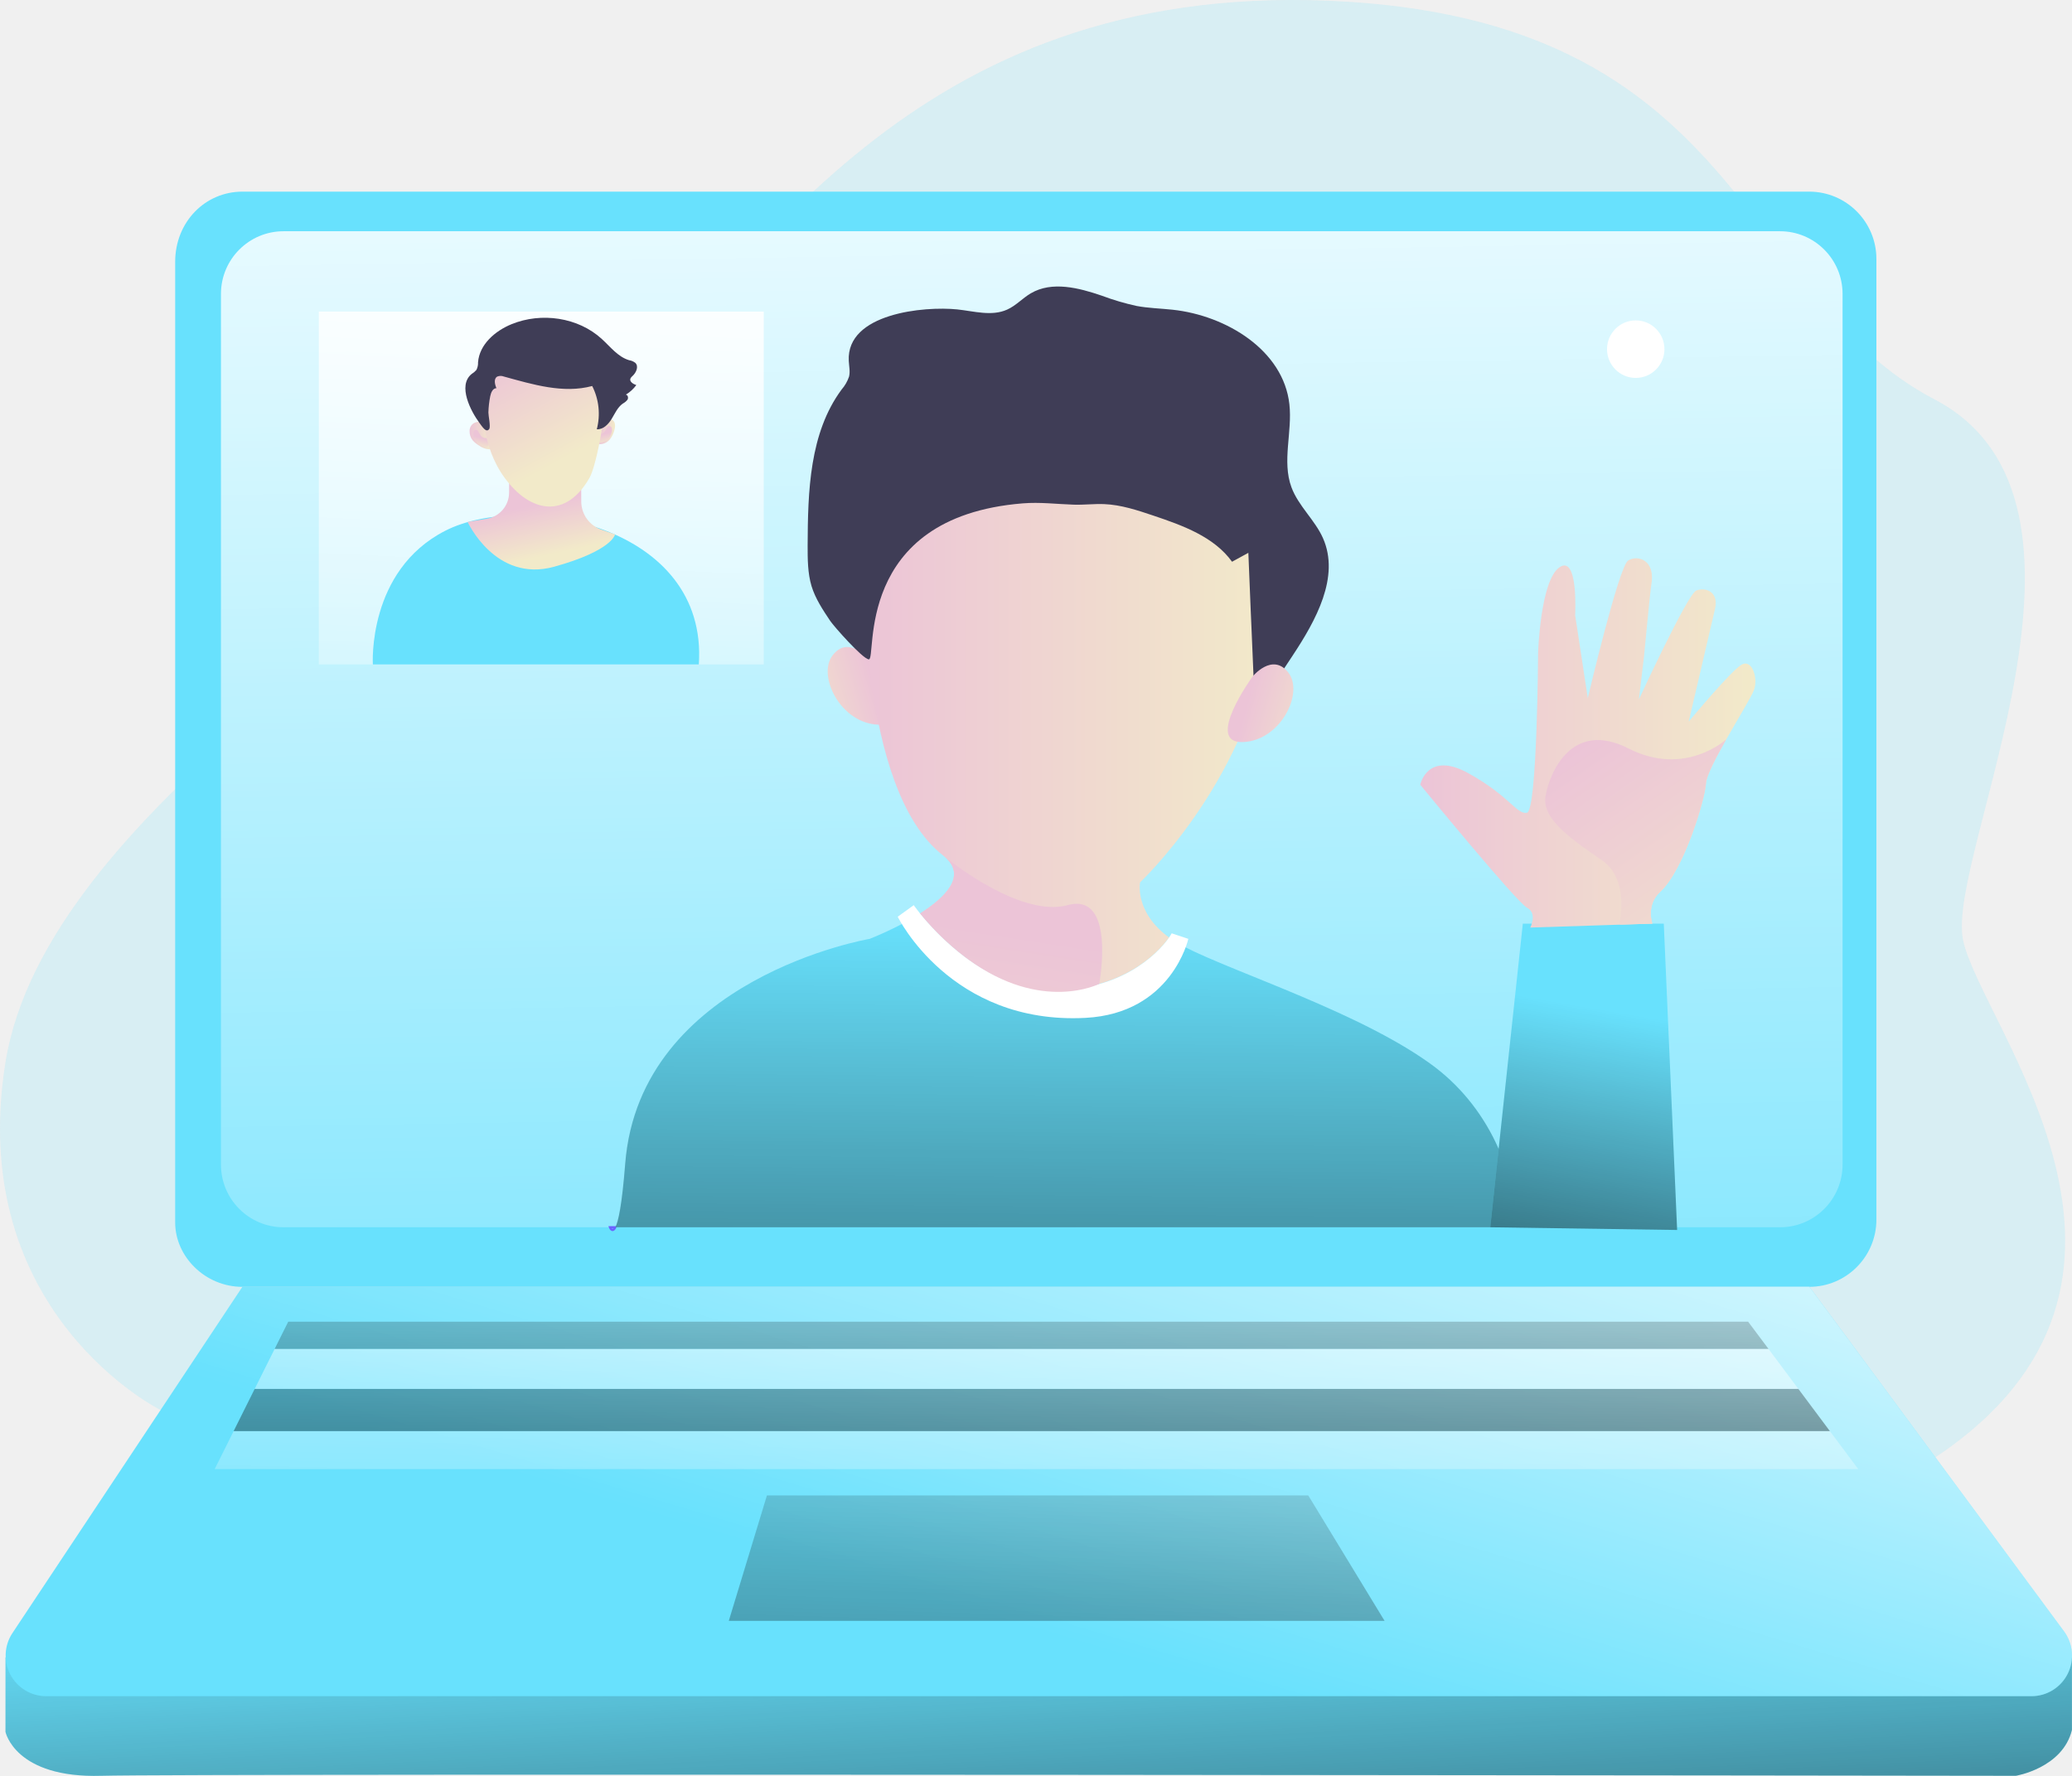
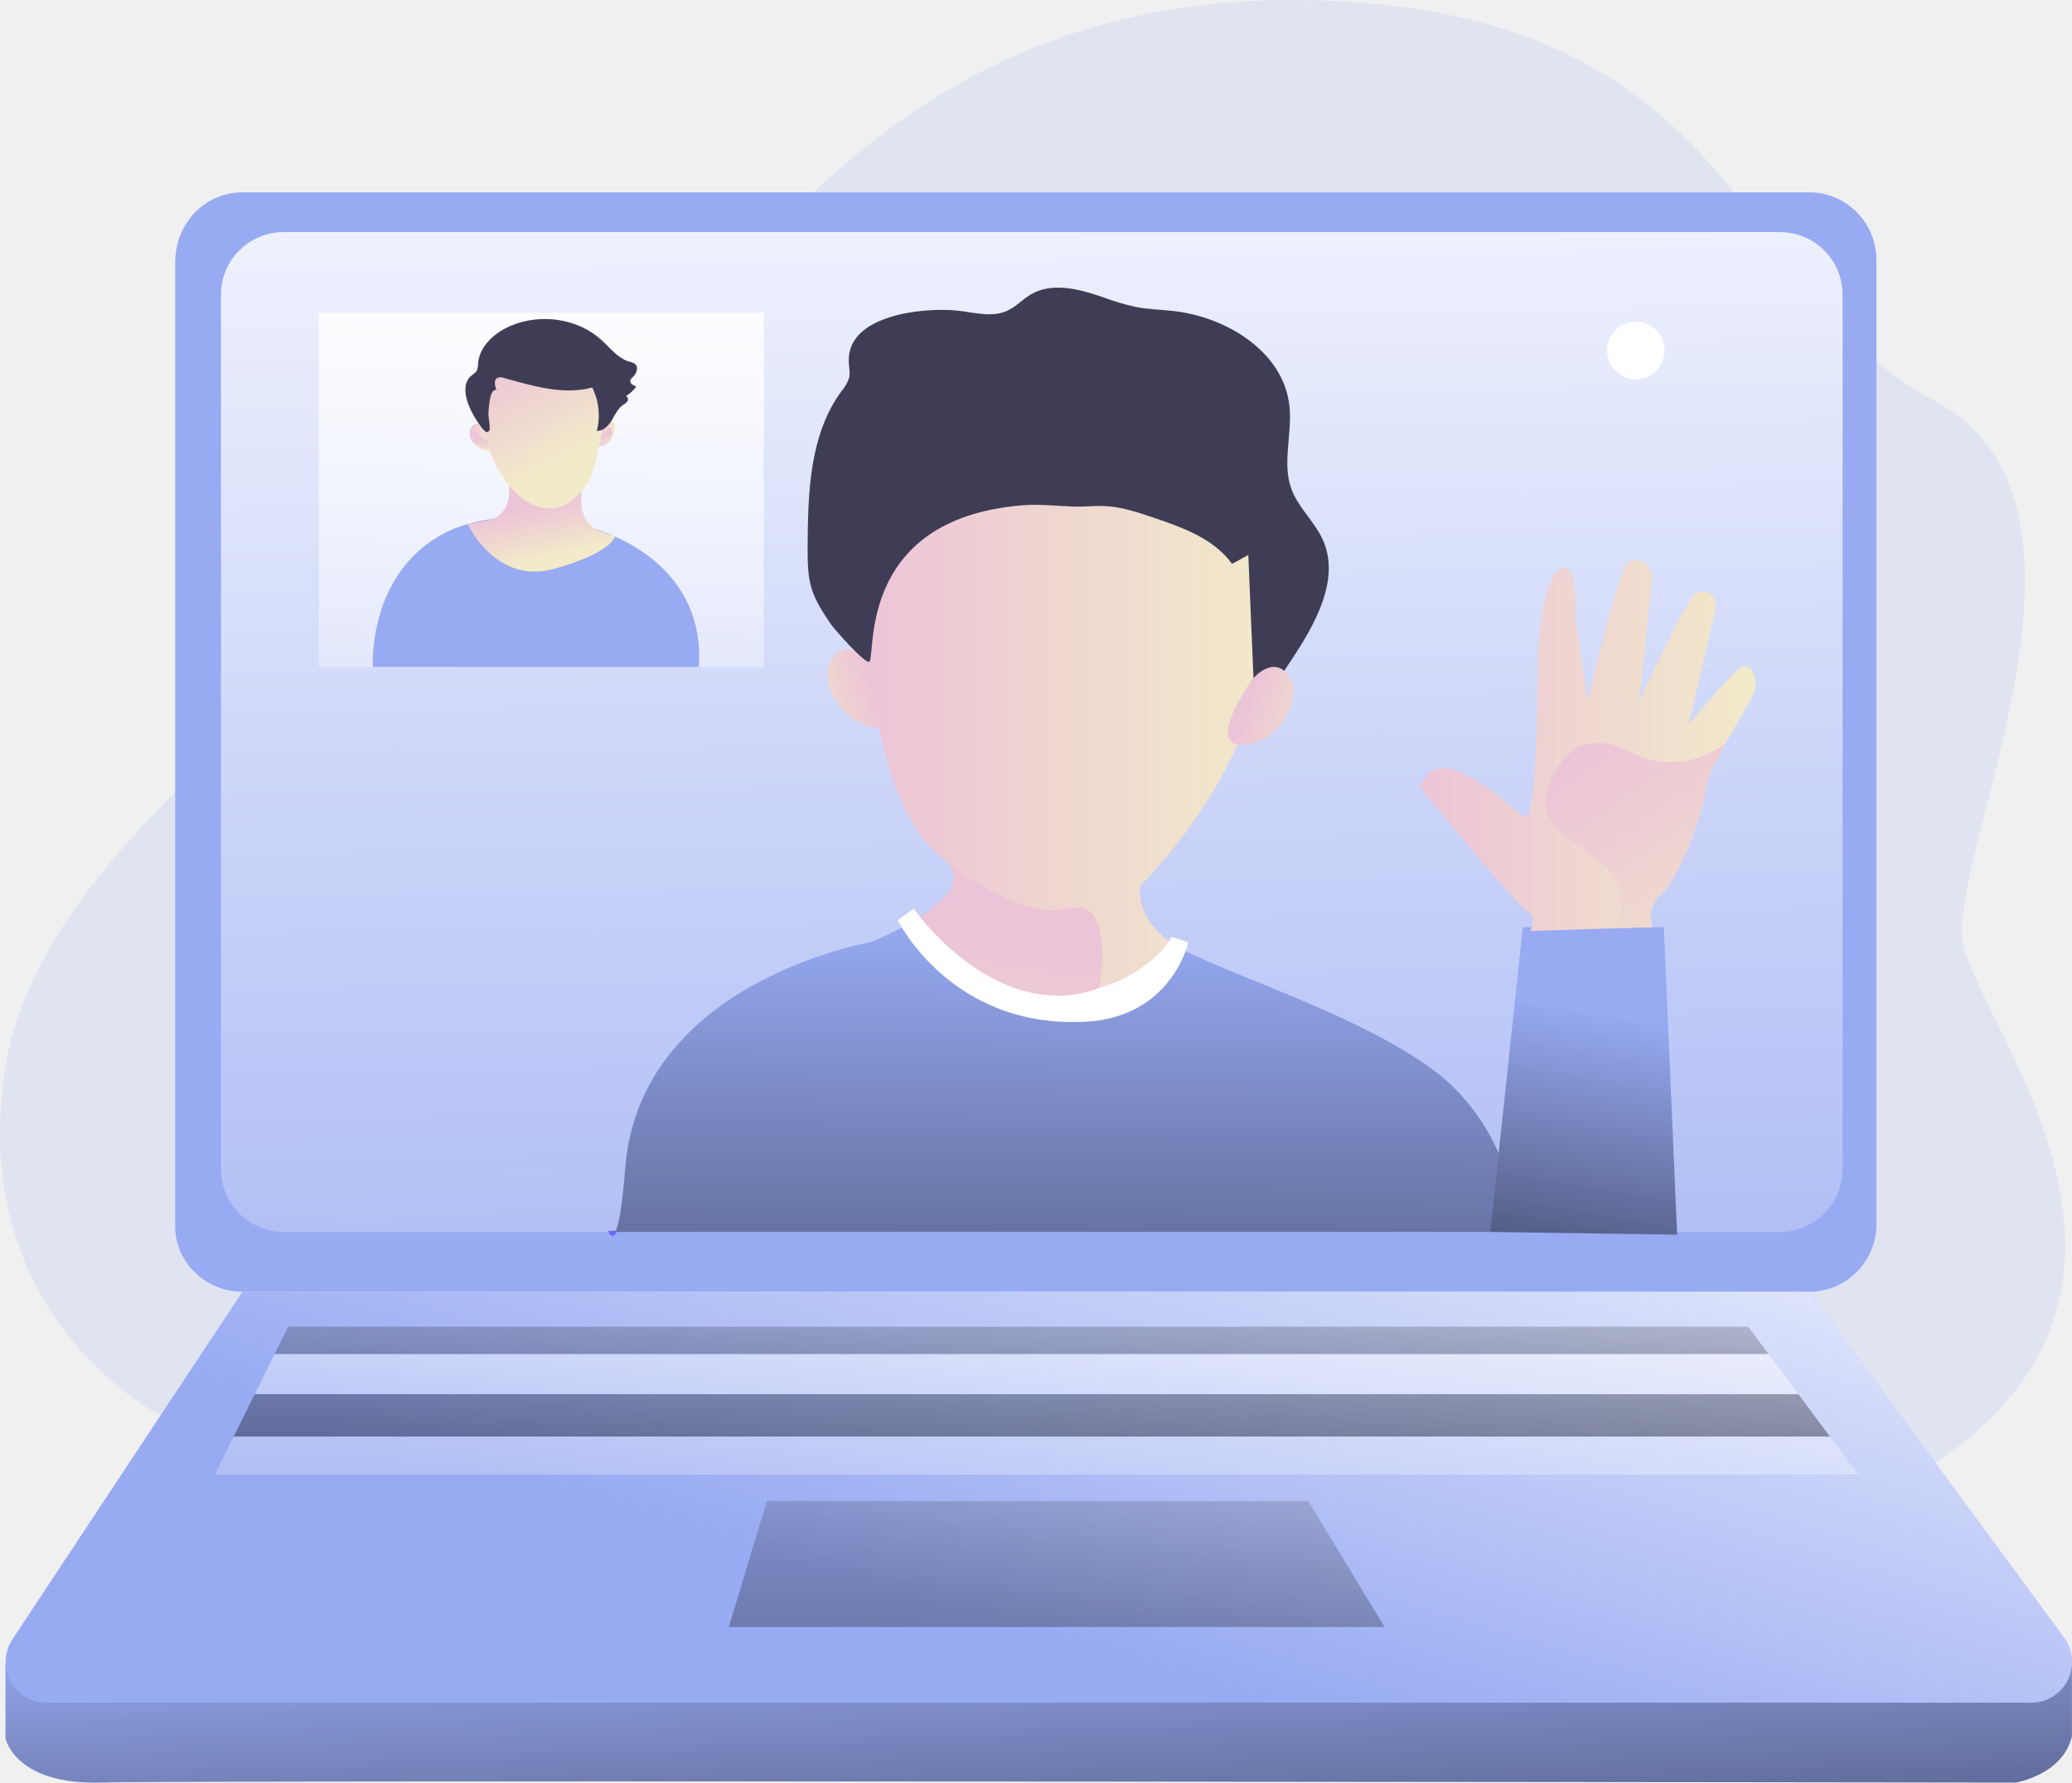
- <svg xmlns="http://www.w3.org/2000/svg" xmlns:xlink="http://www.w3.org/1999/xlink" width="280" height="240" viewBox="0 0 74.083 63.5" version="1.1" id="svg5">
+ <svg xmlns="http://www.w3.org/2000/svg" xmlns:xlink="http://www.w3.org/1999/xlink" width="186" height="160" viewBox="0 0 49.212 42.333" version="1.1" id="svg5">
  <defs id="defs2">
    <linearGradient id="linear-gradient" x1="104.12" y1="230.54" x2="151.94" y2="193.21" gradientUnits="userSpaceOnUse">
      <stop offset="0" stop-color="#fff" stop-opacity="0" id="stop6669" />
      <stop offset="0.98" stop-color="#0800bf" id="stop6671" />
    </linearGradient>
    <linearGradient id="linear-gradient-2" x1="83.23" y1="179.7" x2="129.79" y2="132.33" xlink:href="#linear-gradient" />
    <linearGradient id="linear-gradient-3" x1="175.78" y1="221.98" x2="199.13" y2="151.92" xlink:href="#linear-gradient" />
    <linearGradient id="linear-gradient-4" x1="253.03" y1="255.51" x2="276.6" y2="236.51" xlink:href="#linear-gradient" />
    <linearGradient id="linear-gradient-36" x1="183.83" y1="264.73" x2="185.9" y2="304.52" gradientUnits="userSpaceOnUse">
      <stop offset="0.01" id="stop18633" />
      <stop offset="0.08" stop-opacity="0.69" id="stop18635" />
      <stop offset="0.21" stop-opacity="0.32" id="stop18637" />
      <stop offset="1" stop-opacity="0" id="stop18639" />
    </linearGradient>
    <linearGradient id="linear-gradient-2-7" x1="198.79" y1="115.83" x2="207.47" y2="258.13" xlink:href="#linear-gradient-36" />
    <linearGradient id="linear-gradient-3-5" x1="2316.74" y1="-609.73" x2="2301.18" y2="-592.25" gradientTransform="matrix(-0.82,0.58,0.58,0.82,2373.07,-750.08)" xlink:href="#linear-gradient-36" />
    <linearGradient id="linear-gradient-4-3" x1="4330.77" y1="2142.84" x2="4507.33" y2="2228.49" gradientTransform="rotate(-142.1,1925.846,1863.027)" gradientUnits="userSpaceOnUse">
      <stop offset="0.01" id="stop18644" />
      <stop offset="0.08" stop-opacity="0.69" id="stop18646" />
      <stop offset="0.21" stop-opacity="0.32" id="stop18648" />
      <stop offset="1" stop-opacity="0" id="stop18650" />
    </linearGradient>
    <linearGradient id="linear-gradient-5" x1="151.05" y1="89.31" x2="160.05" y2="133.45" xlink:href="#linear-gradient-4-3" />
    <linearGradient id="linear-gradient-6" x1="2290.73" y1="-591.78" x2="2325.28" y2="-589.92" gradientTransform="matrix(-0.82,0.58,0.58,0.82,2373.07,-750.08)" xlink:href="#linear-gradient-36" />
    <linearGradient id="linear-gradient-7" x1="169.8" y1="127.82" x2="168.29" y2="306.52" xlink:href="#linear-gradient-4-3" />
    <linearGradient id="linear-gradient-8" x1="163.48" y1="158.08" x2="90.67" y2="199.84" xlink:href="#linear-gradient-4-3" />
    <linearGradient id="linear-gradient-9" x1="130.94" y1="144.46" x2="3.3" y2="217.66" xlink:href="#linear-gradient-4-3" />
    <linearGradient id="linear-gradient-10" x1="287.37" y1="96.88" x2="352.62" y2="250.07" xlink:href="#linear-gradient-4-3" />
    <linearGradient id="linear-gradient-11" x1="169.38" y1="134.78" x2="406.73" y2="301.18" xlink:href="#linear-gradient-4-3" />
    <linearGradient id="linear-gradient-12" x1="199.17" y1="253.11" x2="243.94" y2="12.38" xlink:href="#linear-gradient-4-3" />
    <linearGradient id="linear-gradient-13" x1="171.77" y1="88.49" x2="165.01" y2="385.82" xlink:href="#linear-gradient-4-3" />
    <linearGradient id="linear-gradient-14" x1="144.76" y1="213.89" x2="232.33" y2="309.06" xlink:href="#linear-gradient-4-3" />
    <linearGradient id="linear-gradient-15" x1="163.53" y1="235.49" x2="213.67" y2="305.68" xlink:href="#linear-gradient-36" />
    <linearGradient id="linear-gradient-56" x1="401.65" y1="531.54" x2="412.84" y2="766.45" gradientUnits="userSpaceOnUse">
      <stop offset="0" stop-opacity="0" id="stop25096" />
      <stop offset="0.97" id="stop25098" />
    </linearGradient>
    <linearGradient id="linear-gradient-2-2" x1="343.73" y1="-19.89" x2="352.93" y2="557.12" gradientUnits="userSpaceOnUse">
      <stop offset="0" stop-color="#fff" id="stop25101" />
      <stop offset="1" stop-color="#fff" stop-opacity="0" id="stop25103" />
    </linearGradient>
    <linearGradient id="linear-gradient-3-9" x1="347.72" y1="229.94" x2="317.85" y2="238.37" gradientUnits="userSpaceOnUse">
      <stop offset="0" stop-color="#ecc4d7" id="stop25106" />
      <stop offset="0.42" stop-color="#efd4d1" id="stop25108" />
      <stop offset="1" stop-color="#f2eac9" id="stop25110" />
    </linearGradient>
-     <linearGradient id="linear-gradient-4-1" x1="187.08" y1="72.58" x2="175.47" y2="306.81" xlink:href="#linear-gradient-2-2" />
-     <linearGradient id="linear-gradient-5-2" x1="254.98" y1="145.35" x2="260.59" y2="145.35" xlink:href="#linear-gradient-3-9" />
-     <linearGradient id="linear-gradient-6-7" x1="211.53" y1="146.59" x2="219.07" y2="146.59" xlink:href="#linear-gradient-3-9" />
-     <linearGradient id="linear-gradient-7-0" x1="215.55" y1="147.29" x2="214.69" y2="151.2" xlink:href="#linear-gradient-3-9" />
-     <linearGradient id="linear-gradient-8-9" x1="1035.91" y1="145.99" x2="1035.06" y2="149.9" gradientTransform="matrix(-1,0,0,1,1292.73,0)" xlink:href="#linear-gradient-3-9" />
-     <linearGradient id="linear-gradient-9-3" x1="344.61" y1="225.29" x2="482.94" y2="225.29" xlink:href="#linear-gradient-3-9" />
-     <linearGradient id="linear-gradient-10-6" x1="410.4" y1="309.41" x2="407.64" y2="637.47" xlink:href="#linear-gradient-56" />
+     <linearGradient id="linear-gradient-4-1" x1="187.08" y1="72.58" x2="175.47" y2="306.81" xlink:href="#linear-gradient-2-2" gradientTransform="matrix(0.07042241,0,0,0.07082251,0.0012942,2.944882e-4)" />
+     <linearGradient id="linear-gradient-5-2" x1="254.98" y1="145.35" x2="260.59" y2="145.35" xlink:href="#linear-gradient-3-9" gradientTransform="matrix(0.07042241,0,0,0.07082251,-3.743065,2.944882e-4)" />
+     <linearGradient id="linear-gradient-6-7" x1="211.53" y1="146.59" x2="219.07" y2="146.59" xlink:href="#linear-gradient-3-9" gradientTransform="matrix(0.07042241,0,0,0.07082251,-3.743065,2.944882e-4)" />
+     <linearGradient id="linear-gradient-7-0" x1="215.55" y1="147.29" x2="214.69" y2="151.2" xlink:href="#linear-gradient-3-9" gradientTransform="matrix(0.07042241,0,0,0.07082251,-3.743065,2.944882e-4)" />
+     <linearGradient id="linear-gradient-8-9" x1="1035.91" y1="145.99" x2="1035.06" y2="149.9" gradientTransform="matrix(-0.07042241,0,0,0.07082251,87.2941,2.944882e-4)" xlink:href="#linear-gradient-3-9" />
+     <linearGradient id="linear-gradient-9-3" x1="344.61" y1="225.29" x2="482.94" y2="225.29" xlink:href="#linear-gradient-3-9" gradientTransform="matrix(0.07042241,0,0,0.07082251,-3.743065,2.944882e-4)" />
+     <linearGradient id="linear-gradient-10-6" x1="410.4" y1="309.41" x2="407.64" y2="637.47" xlink:href="#linear-gradient-56" gradientTransform="matrix(0.07042241,0,0,0.07082251,-3.743065,2.944882e-4)" />
    <linearGradient id="linear-gradient-11-0" x1="543.37" y1="340.22" x2="513.15" y2="518.27" xlink:href="#linear-gradient-56" />
-     <linearGradient id="linear-gradient-12-6" x1="532.19" y1="250.07" x2="645.19" y2="250.07" xlink:href="#linear-gradient-3-9" />
-     <linearGradient id="linear-gradient-13-2" x1="234" y1="169.8" x2="237.72" y2="186.95" xlink:href="#linear-gradient-3-9" />
-     <linearGradient id="linear-gradient-14-6" x1="225.86" y1="118.14" x2="245.01" y2="153.58" xlink:href="#linear-gradient-3-9" />
-     <linearGradient id="linear-gradient-15-1" x1="485.39" y1="284.89" x2="396.05" y2="582.01" gradientUnits="userSpaceOnUse">
+     <linearGradient id="linear-gradient-12-6" x1="532.19" y1="250.07" x2="645.19" y2="250.07" xlink:href="#linear-gradient-3-9" gradientTransform="matrix(0.07042241,0,0,0.07082251,-3.743065,2.944882e-4)" />
+     <linearGradient id="linear-gradient-13-2" x1="234" y1="169.8" x2="237.72" y2="186.95" xlink:href="#linear-gradient-3-9" gradientTransform="matrix(0.07042241,0,0,0.07082251,-3.743065,2.944882e-4)" />
+     <linearGradient id="linear-gradient-14-6" x1="225.86" y1="118.14" x2="245.01" y2="153.58" xlink:href="#linear-gradient-3-9" gradientTransform="matrix(0.07042241,0,0,0.07082251,-3.743065,2.944882e-4)" />
+     <linearGradient id="linear-gradient-15-1" x1="485.39" y1="284.89" x2="396.05" y2="582.01" gradientUnits="userSpaceOnUse" gradientTransform="matrix(0.07042241,0,0,0.07082251,-3.743065,2.944882e-4)">
      <stop offset="0" stop-color="#fff" id="stop25124" />
      <stop offset="0.89" stop-color="#fff" stop-opacity="0" id="stop25126" />
    </linearGradient>
    <linearGradient id="linear-gradient-16" x1="344.74" y1="399.82" x2="343.8" y2="636.59" xlink:href="#linear-gradient-56" />
    <linearGradient id="linear-gradient-17" x1="349.95" y1="295.4" x2="344.36" y2="551.75" gradientUnits="userSpaceOnUse">
      <stop offset="0" stop-color="#fff" id="stop25130" />
      <stop offset="0.6" stop-color="#fff" stop-opacity="0.48" id="stop25132" />
      <stop offset="0.87" stop-color="#fff" stop-opacity="0.13" id="stop25134" />
      <stop offset="1" stop-color="#fff" stop-opacity="0" id="stop25136" />
    </linearGradient>
    <linearGradient id="linear-gradient-18" x1="348.28" y1="399.83" x2="347.35" y2="636.61" xlink:href="#linear-gradient-56" />
    <linearGradient id="linear-gradient-19" x1="353.65" y1="306.57" x2="348.05" y2="562.93" xlink:href="#linear-gradient-2-2" />
    <linearGradient id="linear-gradient-20" x1="359.05" y1="455.76" x2="348.79" y2="798.8" xlink:href="#linear-gradient-56" />
-     <linearGradient id="linear-gradient-21" x1="1368" y1="235.8" x2="1338.13" y2="244.23" gradientTransform="matrix(-1,0,0,1,1841.96,0)" xlink:href="#linear-gradient-3-9" />
-     <linearGradient id="linear-gradient-22" x1="394.52" y1="313.84" x2="371.37" y2="464.33" xlink:href="#linear-gradient-3-9" />
-     <linearGradient id="linear-gradient-23" x1="593.46" y1="245.74" x2="660.05" y2="341.21" xlink:href="#linear-gradient-3-9" />
-     <linearGradient xlink:href="#linear-gradient-56" id="linearGradient25953" gradientUnits="userSpaceOnUse" x1="401.65" y1="531.54" x2="412.84" y2="766.45" />
-     <linearGradient xlink:href="#linear-gradient-2-2" id="linearGradient25955" gradientUnits="userSpaceOnUse" x1="343.73" y1="-19.89" x2="352.93" y2="557.12" />
-     <linearGradient xlink:href="#linear-gradient-3-9" id="linearGradient25957" gradientUnits="userSpaceOnUse" x1="347.72" y1="229.94" x2="317.85" y2="238.37" />
+     <linearGradient id="linear-gradient-21" x1="1368" y1="235.8" x2="1338.13" y2="244.23" gradientTransform="matrix(-0.07042241,0,0,0.07082251,125.9722,2.944882e-4)" xlink:href="#linear-gradient-3-9" />
+     <linearGradient id="linear-gradient-22" x1="394.52" y1="313.84" x2="371.37" y2="464.33" xlink:href="#linear-gradient-3-9" gradientTransform="matrix(0.07042241,0,0,0.07082251,-3.743065,2.944882e-4)" />
+     <linearGradient id="linear-gradient-23" x1="593.46" y1="245.74" x2="660.05" y2="341.21" xlink:href="#linear-gradient-3-9" gradientTransform="matrix(0.07042241,0,0,0.07082251,-3.743065,2.944882e-4)" />
+     <linearGradient xlink:href="#linear-gradient-56" id="linearGradient25953" gradientUnits="userSpaceOnUse" x1="401.65" y1="531.54" x2="412.84" y2="766.45" gradientTransform="matrix(0.07042241,0,0,0.07082251,-3.743065,2.944882e-4)" />
+     <linearGradient xlink:href="#linear-gradient-2-2" id="linearGradient25955" gradientUnits="userSpaceOnUse" x1="343.73" y1="-19.89" x2="352.93" y2="557.12" gradientTransform="matrix(0.07042241,0,0,0.07082251,0.0012942,2.944882e-4)" />
+     <linearGradient xlink:href="#linear-gradient-3-9" id="linearGradient25957" gradientUnits="userSpaceOnUse" x1="347.72" y1="229.94" x2="317.85" y2="238.37" gradientTransform="matrix(0.07042241,0,0,0.07082251,-3.743065,2.944882e-4)" />
  </defs>
  <g id="layer1">
-     <g id="g25740" transform="matrix(0.1060122,0,0,0.1062338,0.00194825,4.417323e-4)">
-       <path d="m 107.31,474.59 c 0,0 -65.91,-32.68 -52.31,-117.04 C 68.6,273.19 202,199.63 254.37,144.46 306.74,89.29 361,-5.55 501.3,0.25 c 140.3,5.8 138.41,99.85 204.22,134.13 65.81,34.28 3.87,153.4 9.68,181.92 5.81,28.52 80.08,114.7 -9.32,174.22 -89.4,59.52 -598.57,-15.93 -598.57,-15.93 z" transform="translate(-53.17)" fill="#68e1fd" opacity="0.18" id="path25149" />
-       <path d="m 55,557.91 v 25 c 0,0 3.18,15.65 32.34,14.79 29.16,-0.86 645.68,0 645.68,0 0,0 15.78,-2.57 18.93,-15.43 v -24.36 z" transform="translate(-53.17)" fill="#68e1fd" id="path25151" />
-       <path d="m 55,557.91 v 25 c 0,0 3.18,15.65 32.34,14.79 29.16,-0.86 645.68,0 645.68,0 0,0 15.78,-2.57 18.93,-15.43 v -24.36 z" transform="translate(-53.17)" fill="url(#linear-gradient)" style="isolation:isolate;fill:url(#linearGradient25953)" id="path25153" />
-       <path d="M 663.37,433.13 H 134.9 c -12.52,0 -22.67,-10.14 -22.67,-21.68 V 88.15 c 0,-13.5 10.15,-23.65 22.67,-23.65 H 663.37 A 22.67,22.67 0 0 1 686,87.17 v 323.3 a 22.66,22.66 0 0 1 -22.63,22.66 z" transform="translate(-53.17)" fill="#68e1fd" id="path25155" />
-       <rect x="72.39" y="77.83" width="546.92" height="335.25" rx="21.1" fill="#68e1fd" id="rect25157" />
-       <rect x="74.5" y="77.83" width="546.92" height="335.25" rx="21.1" fill="url(#linear-gradient-2)" id="rect25159" style="fill:url(#linearGradient25955)" />
-       <path d="m 346.14,221.93 c 0,0 -6.67,-8.31 -12.11,-1.45 -5.44,6.86 2.65,23.14 15.48,23.43 12.83,0.29 -3.37,-21.98 -3.37,-21.98 z" transform="translate(-53.17)" fill="url(#linear-gradient-3)" id="path25161" style="fill:url(#linearGradient25957)" />
-       <rect x="107.51" y="104.87" width="150.06" height="118.76" fill="url(#linear-gradient-4)" id="rect25163" style="fill:url(#linear-gradient-4-1)" />
-       <path d="m 260.5,142.5 a 4.24,4.24 0 0 1 -0.09,2.06 8,8 0 0 1 -1.59,3.34 4.43,4.43 0 0 1 -3.25,1.6 0.56,0.56 0 0 1 -0.47,-0.17 A 0.59,0.59 0 0 1 255,149 c -0.08,-1.86 -0.17,-4.68 1,-6.24 1.08,-1.34 3.86,-2.6 4.5,-0.26 z" transform="translate(-53.17)" fill="url(#linear-gradient-5)" id="path25165" style="fill:url(#linear-gradient-5-2)" />
-       <path d="m 213,142.4 a 3,3 0 0 0 -1.47,2.67 4.74,4.74 0 0 0 1,3.09 8.49,8.49 0 0 0 2.14,1.77 6.44,6.44 0 0 0 3.28,1.29 1.08,1.08 0 0 0 0.9,-0.33 1.14,1.14 0 0 0 0.19,-0.7 c 0.12,-2.88 -1.36,-10.06 -6.04,-7.79 z" transform="translate(-53.17)" fill="url(#linear-gradient-6)" id="path25167" style="fill:url(#linear-gradient-6-7)" />
-       <path d="m 217.26,147.44 a 2.06,2.06 0 0 1 -2,-0.85 c -0.74,-1.06 -1,-2.35 -2,-1.78 -1,0.57 -0.35,2.74 0.5,3.93 0.85,1.19 3.66,2.09 4.14,1.28 0.48,-0.81 -0.64,-2.58 -0.64,-2.58 z" transform="translate(-53.17)" fill="url(#linear-gradient-7)" id="path25169" style="fill:url(#linear-gradient-7-0)" />
-       <path d="m 255.11,146.14 a 2,2 0 0 0 1.95,-0.85 c 0.75,-1.06 1,-2.35 2,-1.77 1,0.58 0.36,2.73 -0.5,3.92 -0.86,1.19 -3.65,2.1 -4.13,1.28 -0.48,-0.82 0.68,-2.58 0.68,-2.58 z" transform="translate(-53.17)" fill="url(#linear-gradient-8)" id="path25171" style="fill:url(#linear-gradient-8-9)" />
-       <path d="m 258.86,413.08 h 1.82 c -1.05,2.04 -1.82,0 -1.82,0 z" transform="translate(-53.17)" fill="none" stroke="#6c62ff" stroke-miterlimit="10" stroke-width="0.74" id="path25173" />
-       <path d="m 437.65,297 c 0,0 -1.93,10 9.77,18.53 -2.84,4.11 -10.5,12 -23.54,15.63 v 0 a 54.36,54.36 0 0 1 -17.8,1.78 c -10.24,-0.58 -19.26,-4.95 -26.47,-10.1 l -1.13,-0.83 a 84.14,84.14 0 0 1 -15,-14.56 c 8.62,-5.46 15.83,-12.69 8.26,-19.09 a 0.79,0.79 0 0 0 -0.15,-0.12 2.11,2.11 0 0 0 -0.23,-0.19 l -0.14,-0.12 c -28.8,-22.27 -26.53,-99 -26.53,-99 29.2,-111 101.07,-60.92 116.57,-55 15.5,5.92 26.56,42.6 19.57,83.22 C 472.7,264.16 437.65,297 437.65,297 Z" transform="translate(-53.17)" fill="url(#linear-gradient-9)" id="path25175" style="fill:url(#linear-gradient-9-3)" />
-       <path d="m 565.73,413.08 h -305 c 1,-1.9 2.22,-7.36 3.32,-21.39 C 268.94,329.1 346.48,316 346.48,316 a 116.71,116.71 0 0 0 11.29,-5.23 l 11.94,14 c 3.36,3.93 12.2,6.92 12.2,6.92 45.64,22.28 65.57,-4.27 70.65,-13.05 17.19,8.88 60.75,22.54 84.7,40.65 26.3,19.85 28.47,53.79 28.47,53.79 z" transform="translate(-53.17)" fill="#68e1fd" id="path25177" />
-       <polygon points="561.12,310.88 565.62,413.99 502.59,413.08 513.58,310.88 " fill="#68e1fd" id="polygon25179" />
-       <path d="m 558.6,386.71 -2.83,26.37 H 260.68 c 1,-1.9 2.22,-7.36 3.32,-21.39 C 268.94,329.1 346.48,316 346.48,316 a 116.71,116.71 0 0 0 11.29,-5.23 l 11.94,14 c 3.36,3.93 12.2,6.92 12.2,6.92 45.64,22.28 65.57,-4.27 70.65,-13.05 17.19,8.88 60.75,22.54 84.7,40.65 a 69.73,69.73 0 0 1 21.34,27.42 z" transform="translate(-53.17)" fill="url(#linear-gradient-10)" style="isolation:isolate;fill:url(#linear-gradient-10-6)" id="path25181" />
-       <polygon points="565.62,413.99 502.6,413.08 505.43,386.71 513.58,310.88 561.12,310.88 " fill="url(#linear-gradient-11)" style="isolation:isolate;fill:url(#linear-gradient-11-0)" id="polygon25183" />
-       <path d="m 644.73,232.2 c -0.77,2.15 -5.27,9.45 -9.35,16.61 v 0 c -3.53,6.21 -6.72,12.3 -6.86,14.83 -0.29,5.42 -7.48,29.25 -15.43,36.51 -4.9,4.48 -2.66,10.72 -2.66,10.72 l -10.17,0.33 -31,1 c 0,0 2.52,-4.76 -1.1,-6.69 -3.62,-1.93 -36,-41.38 -36,-41.38 0,0 2.35,-11.57 16.28,-3.85 13.93,7.72 16.24,13.93 19.7,13.28 3.46,-0.65 3.77,-53.83 3.77,-53.83 0,0 0.73,-24.31 7.18,-28.77 6.45,-4.46 5.31,16.12 5.31,16.12 l 4.26,27.9 c 0,0 10.45,-44.31 13.6,-46.31 3.15,-2 9.35,-0.3 7.81,8.23 -0.36,2 -2.45,24.05 -2.45,24.05 l -1.72,14.46 c 0,0 16.38,-35.51 19.37,-36.66 2.99,-1.15 7.71,0.27 6.28,6.28 -1.43,6.01 -8.63,36.89 -8.85,37.86 0.6,-0.71 14.64,-17.6 18,-19.27 3.36,-1.67 5.46,4.58 4.03,8.58 z" transform="translate(-53.17)" fill="url(#linear-gradient-12)" id="path25185" style="fill:url(#linear-gradient-12-6)" />
-       <path d="m 453.93,316 c 0,0 -5.54,25.09 -34.72,26.6 -45.45,2.36 -63.29,-34.05 -63.29,-34.05 l 5.41,-3.89 c 0,0 0.73,1.07 2.12,2.8 5.55,6.91 21.55,24.29 42.63,25.54 24.1,1.38 37.38,-11.7 41.34,-17.42 a 16,16 0 0 0 0.9,-1.44 z" transform="translate(-53.17)" fill="#ffffff" id="path25187" />
-       <path d="m 178.9,223.63 c 0,0 -1.93,-31.58 24.44,-45 26.37,-13.42 88.69,-1.9 85.5,45 z" transform="translate(-53.17)" fill="#68e1fd" id="path25189" />
-       <path d="m 224.85,156.46 v 9.31 a 8.93,8.93 0 0 1 -7.45,8.81 l -6.54,1.09 c 0,0 9.42,20.52 29.14,15.09 19.72,-5.43 20.59,-10.9 20.59,-10.9 l -4.69,-1.63 a 10,10 0 0 1 -6.71,-9.4 l -0.05,-12.37 z" transform="translate(-53.17)" fill="url(#linear-gradient-13)" id="path25191" style="fill:url(#linear-gradient-13-2)" />
-       <path d="m 216,136.45 c 0,0 -0.67,13.43 7.32,24.34 8.66,11.83 20.66,14 28.68,0 2.32,-4 6.6,-25.48 4.87,-32.91 -1.73,-7.43 -30.31,-28.59 -40.87,8.57 z" transform="translate(-53.17)" fill="url(#linear-gradient-14)" id="path25193" style="fill:url(#linear-gradient-14-6)" />
-       <path d="m 212.22,125.87 a 6.84,6.84 0 0 0 1.61,-1.36 5.12,5.12 0 0 0 0.55,-2.56 c 0.45,-6 5.75,-10.59 11.33,-12.85 10,-4.07 22.41,-2.34 30.42,5 2.9,2.64 5.42,6 9.18,7.13 a 4.64,4.64 0 0 1 2.12,0.9 c 1.21,1.18 0.31,3.28 -0.95,4.42 a 2.44,2.44 0 0 0 -0.72,0.88 c -0.37,1 0.94,1.84 2,2.18 a 12.28,12.28 0 0 1 -3.54,3.23 c 0.7,0.07 0.93,1.08 0.57,1.68 a 5,5 0 0 1 -1.61,1.33 c -1.75,1.24 -2.63,3.33 -3.75,5.16 -1.12,1.83 -2.88,3.61 -5,3.48 a 20.61,20.61 0 0 0 -1.55,-14.57 c -9.76,2.63 -20,-0.51 -29.77,-3.18 a 3,3 0 0 0 -2.25,0 c -1.25,0.72 -0.85,2.59 -0.28,3.91 -1.23,0 -1.84,1.49 -2.09,2.7 a 32.73,32.73 0 0 0 -0.62,5.49 c 0,1.1 0.8,4.75 0.29,5.53 -1,1.53 -2.46,-0.9 -3.34,-2.07 -2.82,-3.79 -7.45,-12.52 -2.6,-16.43 z" transform="translate(-53.17)" fill="#3f3d56" id="path25195" />
-       <path d="M 134.9,433.13 57.34,549.67 a 13.67,13.67 0 0 0 11.38,21.24 h 669.57 a 13.67,13.67 0 0 0 11,-21.8 l -85.9,-116 z" transform="translate(-53.17)" fill="#68e1fd" id="path25197" />
-       <path d="M 134.9,433.13 57.34,549.67 a 13.67,13.67 0 0 0 11.38,21.24 h 669.57 a 13.67,13.67 0 0 0 11,-21.8 l -85.9,-116 z" transform="translate(-53.17)" fill="url(#linear-gradient-15)" id="path25199" style="fill:url(#linear-gradient-15-1)" />
-       <polygon points="97.19,444.86 589.57,444.86 596.45,454.04 92.6,454.04 " fill="url(#linear-gradient-16)" style="isolation:isolate;fill:url(#linear-gradient-16)" id="polygon25201" />
-       <polygon points="92.6,454.04 596.45,454.04 606.51,467.48 85.88,467.48 " fill="url(#linear-gradient-17)" id="polygon25203" style="fill:url(#linear-gradient-17)" />
-       <polygon points="85.88,467.48 606.51,467.48 617.14,481.69 78.78,481.69 " fill="url(#linear-gradient-18)" style="isolation:isolate;fill:url(#linear-gradient-18)" id="polygon25205" />
-       <polygon points="78.78,481.69 617.14,481.69 626.71,494.47 72.39,494.47 " fill="url(#linear-gradient-19)" id="polygon25207" style="fill:url(#linear-gradient-19)" />
-       <polygon points="466.95,545.55 245.78,545.55 258.64,503.34 441.22,503.34 " fill="url(#linear-gradient-20)" style="isolation:isolate;fill:url(#linear-gradient-20)" id="polygon25209" />
-       <path d="m 339.41,121.42 c 0.09,1.78 0.52,3.59 0.1,5.33 A 12.87,12.87 0 0 1 337,131.1 c -10.86,14.65 -11.38,34.27 -11.46,52.5 0,4.6 0,9.29 1.32,13.69 1.31,4.25 3.82,8 6.3,11.7 1.19,1.78 10.85,12.71 13,12.94 2.88,0.31 -5.6,-47.86 51.92,-52.51 5.75,-0.47 11.45,0.25 17.22,0.44 3.41,0.11 6.82,-0.32 10.23,-0.19 5.75,0.23 11.29,2.08 16.73,3.91 9.85,3.31 20.33,7.08 26.42,15.49 l 5.5,-3 0.82,19.93 0.21,4.78 1.23,29 12.64,-19.07 c 7.88,-11.89 16.06,-26.57 10.26,-39.6 -2.74,-6.14 -8.27,-10.78 -10.62,-17.09 -3.27,-8.79 0.34,-18.63 -0.7,-27.95 -2,-18.16 -21.25,-29.89 -39.42,-31.83 -4.05,-0.43 -8.15,-0.52 -12.15,-1.27 a 84.8,84.8 0 0 1 -11.64,-3.43 c -7.83,-2.68 -16.86,-5 -24,-0.82 -2.79,1.63 -5,4.16 -8,5.49 -5.18,2.33 -11.15,0.53 -16.8,-0.07 -11.13,-1.14 -37.39,1.28 -36.6,17.28 z" transform="translate(-53.17)" fill="#3f3d56" id="path25211" />
-       <path d="m 475.54,227.79 c 0,0 6.67,-8.31 12.1,-1.45 5.43,6.86 -2.65,23.14 -15.47,23.43 -12.82,0.29 3.37,-21.98 3.37,-21.98 z" transform="translate(-53.17)" fill="url(#linear-gradient-21)" id="path25213" style="fill:url(#linear-gradient-21)" />
-       <path d="m 423.88,331.16 v 0 c 0,0 -19.37,9.91 -44.27,-8.32 l -1.13,-0.83 a 95.29,95.29 0 0 1 -15,-14.56 c 8.62,-5.46 15.83,-12.69 8.26,-19.09 3.74,3 26.39,20.41 41.5,16.29 16.31,-4.44 10.76,25.9 10.64,26.51 z" transform="translate(-53.17)" fill="url(#linear-gradient-22)" id="path25215" style="fill:url(#linear-gradient-22)" />
-       <path d="m 635.38,248.82 c -3.53,6.21 -6.72,12.3 -6.86,14.83 -0.29,5.42 -7.48,29.25 -15.43,36.51 -4.9,4.48 -2.66,10.72 -2.66,10.72 l -10.17,0.33 -1,-0.1 c 0,0 3.72,-14.89 -5.71,-21.46 -9.43,-6.57 -20.55,-13.72 -19.14,-21.72 1.41,-8 8.87,-25.72 28,-16 19.13,9.72 32.97,-3.11 32.97,-3.11 z" transform="translate(-53.17)" fill="url(#linear-gradient-23)" id="path25217" style="fill:url(#linear-gradient-23)" />
-       <circle cx="551.66" cy="117.52" r="9.68" fill="#ffffff" id="circle25219" />
-     </g>
+     <path d="m 3.814,33.612 c 0,0 -4.642,-2.314 -3.684,-8.289 C 1.088,19.348 10.482,14.139 14.17,10.231 17.858,6.324 21.679,-0.393 31.56,0.018 c 9.88,0.411 9.747,7.072 14.382,9.499 4.634,2.428 0.273,10.864 0.682,12.884 0.409,2.02 5.639,8.123 -0.656,12.339 C 39.671,38.956 3.814,33.612 3.814,33.612 Z" fill="#68e1fd" opacity="0.18" id="path25149" style="stroke-width:0.071;fill:#97aaf2;fill-opacity:1" />
+     <path d="m 0.13,39.513 v 1.771 c 0,0 0.224,1.108 2.277,1.047 2.054,-0.061 45.47,0 45.47,0 0,0 1.111,-0.182 1.333,-1.093 v -1.725 z" fill="#68e1fd" id="path25151" style="stroke-width:0.071;fill:#97aaf2;fill-opacity:1" />
+     <path d="m 0.13,39.513 v 1.771 c 0,0 0.224,1.108 2.277,1.047 2.054,-0.061 45.47,0 45.47,0 0,0 1.111,-0.182 1.333,-1.093 v -1.725 z" fill="url(#linear-gradient)" style="isolation:isolate;fill:url(#linearGradient25953);stroke-width:0.071" id="path25153" />
+     <path d="M 42.973,30.676 H 5.757 c -0.882,0 -1.596,-0.718 -1.596,-1.535 V 6.243 c 0,-0.956 0.715,-1.675 1.596,-1.675 H 42.973 a 1.596,1.606 0 0 1 1.594,1.606 V 29.071 a 1.596,1.605 0 0 1 -1.594,1.605 z" fill="#68e1fd" id="path25155" style="stroke-width:0.071;fill:#97aaf2;fill-opacity:1" />
+     <rect x="5.099" y="5.512" width="38.515" height="23.743" rx="1.486" fill="#68e1fd" id="rect25157" style="stroke-width:0.071;fill:#97aaf2;fill-opacity:1" />
+     <rect x="5.248" y="5.512" width="38.515" height="23.743" rx="1.486" fill="url(#linear-gradient-2)" id="rect25159" style="fill:url(#linearGradient25955);stroke-width:0.071" />
+     <path d="m 20.633,15.718 c 0,0 -0.47,-0.589 -0.853,-0.103 -0.383,0.486 0.187,1.639 1.09,1.659 0.904,0.021 -0.237,-1.557 -0.237,-1.557 z" fill="url(#linear-gradient-3)" id="path25161" style="fill:url(#linearGradient25957);stroke-width:0.071" />
+     <rect x="7.572" y="7.427" width="10.568" height="8.411" fill="url(#linear-gradient-4)" id="rect25163" style="fill:url(#linear-gradient-4-1);stroke-width:0.071" />
+     <path d="m 14.602,10.093 a 0.299,0.3 0 0 1 -0.006,0.146 0.563,0.567 0 0 1 -0.112,0.237 0.312,0.314 0 0 1 -0.229,0.113 0.039,0.04 0 0 1 -0.033,-0.012 0.042,0.042 0 0 1 -0.007,-0.023 c -0.006,-0.132 -0.012,-0.331 0.07,-0.442 0.076,-0.095 0.272,-0.184 0.317,-0.018 z" fill="url(#linear-gradient-5)" id="path25165" style="fill:url(#linear-gradient-5-2);stroke-width:0.071" />
+     <path d="m 11.257,10.085 a 0.211,0.212 0 0 0 -0.104,0.189 0.334,0.336 0 0 0 0.07,0.219 0.598,0.601 0 0 0 0.151,0.125 0.454,0.456 0 0 0 0.231,0.091 0.076,0.076 0 0 0 0.063,-0.023 0.08,0.081 0 0 0 0.013,-0.05 c 0.009,-0.204 -0.096,-0.712 -0.425,-0.552 z" fill="url(#linear-gradient-6)" id="path25167" style="fill:url(#linear-gradient-6-7);stroke-width:0.071" />
+     <path d="m 11.557,10.442 a 0.145,0.146 0 0 1 -0.141,-0.06 c -0.052,-0.075 -0.07,-0.166 -0.141,-0.126 -0.07,0.04 -0.025,0.194 0.035,0.278 0.06,0.084 0.258,0.148 0.292,0.091 0.034,-0.057 -0.045,-0.183 -0.045,-0.183 z" fill="url(#linear-gradient-7)" id="path25169" style="fill:url(#linear-gradient-7-0);stroke-width:0.071" />
+     <path d="m 14.222,10.35 a 0.141,0.142 0 0 0 0.137,-0.06 c 0.053,-0.075 0.07,-0.166 0.141,-0.125 0.07,0.041 0.025,0.193 -0.035,0.278 -0.061,0.084 -0.257,0.149 -0.291,0.091 -0.034,-0.058 0.048,-0.183 0.048,-0.183 z" fill="url(#linear-gradient-8)" id="path25171" style="fill:url(#linear-gradient-8-9);stroke-width:0.071" />
+     <path d="m 14.486,29.256 h 0.128 c -0.074,0.144 -0.128,0 -0.128,0 z" fill="none" stroke="#6c62ff" stroke-miterlimit="10" stroke-width="0.052" id="path25173" />
+     <path d="m 27.077,21.035 c 0,0 -0.136,0.708 0.688,1.312 -0.2,0.291 -0.739,0.85 -1.658,1.107 v 0 a 3.828,3.85 0 0 1 -1.254,0.126 c -0.721,-0.041 -1.356,-0.351 -1.864,-0.715 l -0.08,-0.059 A 5.925,5.959 0 0 1 21.854,21.775 c 0.607,-0.387 1.115,-0.899 0.582,-1.352 a 0.056,0.056 0 0 0 -0.011,-0.009 0.149,0.149 0 0 0 -0.016,-0.013 l -0.01,-0.009 c -2.028,-1.577 -1.868,-7.011 -1.868,-7.011 2.056,-7.861 7.118,-4.315 8.209,-3.895 1.092,0.419 1.87,3.017 1.378,5.894 -0.573,3.329 -3.041,5.655 -3.041,5.655 z" fill="url(#linear-gradient-9)" id="path25175" style="fill:url(#linear-gradient-9-3);stroke-width:0.071" />
+     <path d="M 36.097,29.256 H 14.618 c 0.07,-0.135 0.156,-0.521 0.234,-1.515 0.344,-4.433 5.805,-5.361 5.805,-5.361 a 8.219,8.266 0 0 0 0.795,-0.37 l 0.841,0.992 c 0.237,0.278 0.859,0.49 0.859,0.49 3.214,1.578 4.618,-0.302 4.975,-0.924 1.211,0.629 4.278,1.596 5.965,2.879 1.852,1.406 2.005,3.81 2.005,3.81 z" fill="#68e1fd" id="path25177" style="stroke-width:0.071;fill:#97aaf2;fill-opacity:1" />
+     <polygon points="502.59,413.08 513.58,310.88 561.12,310.88 565.62,413.99 " fill="#68e1fd" id="polygon25179" transform="matrix(0.07042241,0,0,0.07082251,0.0012942,2.944882e-4)" style="fill:#97aaf2;fill-opacity:1" />
+     <path d="m 35.595,27.388 -0.199,1.868 H 14.615 c 0.07,-0.135 0.156,-0.521 0.234,-1.515 0.348,-4.433 5.808,-5.361 5.808,-5.361 a 8.219,8.266 0 0 0 0.795,-0.37 l 0.841,0.992 c 0.237,0.278 0.859,0.49 0.859,0.49 3.214,1.578 4.618,-0.302 4.975,-0.924 1.211,0.629 4.278,1.596 5.965,2.879 a 4.911,4.938 0 0 1 1.503,1.942 z" fill="url(#linear-gradient-10)" style="isolation:isolate;fill:url(#linear-gradient-10-6);stroke-width:0.071" id="path25181" />
+     <polygon points="502.6,413.08 505.43,386.71 513.58,310.88 561.12,310.88 565.62,413.99 " fill="url(#linear-gradient-11)" style="isolation:isolate;fill:url(#linear-gradient-11-0)" id="polygon25183" transform="matrix(0.07042241,0,0,0.07082251,0.0012942,2.944882e-4)" />
+     <path d="m 41.66,16.445 c -0.054,0.152 -0.371,0.669 -0.658,1.176 v 0 c -0.249,0.44 -0.473,0.871 -0.483,1.05 -0.02,0.384 -0.527,2.072 -1.087,2.586 -0.345,0.317 -0.187,0.759 -0.187,0.759 l -0.716,0.023 -2.183,0.071 c 0,0 0.177,-0.337 -0.077,-0.474 -0.255,-0.137 -2.535,-2.931 -2.535,-2.931 0,0 0.165,-0.819 1.146,-0.273 0.981,0.547 1.144,0.987 1.387,0.941 0.244,-0.046 0.265,-3.812 0.265,-3.812 0,0 0.051,-1.722 0.506,-2.038 0.454,-0.316 0.374,1.142 0.374,1.142 l 0.3,1.976 c 0,0 0.736,-3.138 0.958,-3.28 0.222,-0.142 0.658,-0.021 0.55,0.583 -0.025,0.142 -0.173,1.703 -0.173,1.703 l -0.121,1.024 c 0,0 1.154,-2.515 1.364,-2.596 0.211,-0.081 0.543,0.019 0.442,0.445 -0.101,0.426 -0.608,2.613 -0.623,2.681 0.042,-0.05 1.031,-1.246 1.268,-1.365 0.237,-0.118 0.385,0.324 0.284,0.608 z" fill="url(#linear-gradient-12)" id="path25185" style="fill:url(#linear-gradient-12-6);stroke-width:0.071" />
+     <path d="m 28.224,22.38 c 0,0 -0.39,1.777 -2.445,1.884 -3.201,0.167 -4.457,-2.412 -4.457,-2.412 l 0.381,-0.276 c 0,0 0.051,0.076 0.149,0.198 0.391,0.489 1.518,1.72 3.002,1.809 1.697,0.098 2.632,-0.829 2.911,-1.234 a 1.127,1.133 0 0 0 0.063,-0.102 z" fill="#ffffff" id="path25187" style="stroke-width:0.071" />
+     <path d="m 8.856,15.838 c 0,0 -0.136,-2.237 1.721,-3.187 1.857,-0.95 6.246,-0.135 6.021,3.187 z" fill="#68e1fd" id="path25189" style="stroke-width:0.071;fill:#97aaf2;fill-opacity:1" />
+     <path d="m 12.091,11.081 v 0.659 a 0.629,0.632 0 0 1 -0.525,0.624 l -0.461,0.077 c 0,0 0.663,1.453 2.052,1.069 1.389,-0.385 1.45,-0.772 1.45,-0.772 L 14.278,12.623 a 0.704,0.708 0 0 1 -0.473,-0.666 l -0.004,-0.876 z" fill="url(#linear-gradient-13)" id="path25191" style="fill:url(#linear-gradient-13-2);stroke-width:0.071" />
+     <path d="m 11.468,9.664 c 0,0 -0.047,0.951 0.515,1.724 0.61,0.838 1.455,0.992 2.02,0 0.163,-0.283 0.465,-1.805 0.343,-2.331 C 14.225,8.531 12.212,7.032 11.468,9.664 Z" fill="url(#linear-gradient-14)" id="path25193" style="fill:url(#linear-gradient-14-6);stroke-width:0.071" />
+     <path d="m 11.202,8.915 a 0.482,0.484 0 0 0 0.113,-0.096 0.361,0.363 0 0 0 0.039,-0.181 c 0.032,-0.425 0.405,-0.75 0.798,-0.91 0.704,-0.288 1.578,-0.166 2.142,0.354 0.204,0.187 0.382,0.425 0.646,0.505 A 0.327,0.329 0 0 1 15.09,8.65 c 0.085,0.084 0.022,0.232 -0.067,0.313 a 0.172,0.173 0 0 0 -0.051,0.062 c -0.026,0.071 0.066,0.13 0.141,0.154 A 0.865,0.87 0 0 1 14.864,9.408 c 0.049,0.005 0.065,0.076 0.04,0.119 a 0.352,0.354 0 0 1 -0.113,0.094 c -0.123,0.088 -0.185,0.236 -0.264,0.365 -0.079,0.13 -0.203,0.256 -0.352,0.246 A 1.451,1.46 0 0 0 14.065,9.202 C 13.378,9.388 12.657,9.165 11.969,8.976 a 0.211,0.212 0 0 0 -0.158,0 c -0.088,0.051 -0.06,0.183 -0.02,0.277 -0.087,0 -0.13,0.106 -0.147,0.191 a 2.305,2.318 0 0 0 -0.044,0.389 c 0,0.078 0.056,0.336 0.02,0.392 -0.07,0.108 -0.173,-0.064 -0.235,-0.147 C 11.186,9.81 10.86,9.192 11.202,8.915 Z" fill="#3f3d56" id="path25195" style="stroke-width:0.071" />
+     <path d="m 5.757,30.676 -5.462,8.254 a 0.963,0.968 0 0 0 0.801,1.504 H 48.249 a 0.963,0.968 0 0 0 0.775,-1.544 l -6.049,-8.215 z" fill="#68e1fd" id="path25197" style="stroke-width:0.071;fill:#97aaf2;fill-opacity:1" />
+     <path d="m 5.757,30.676 -5.462,8.254 a 0.963,0.968 0 0 0 0.801,1.504 H 48.249 a 0.963,0.968 0 0 0 0.775,-1.544 l -6.049,-8.215 z" fill="url(#linear-gradient-15)" id="path25199" style="fill:url(#linear-gradient-15-1);stroke-width:0.071" />
+     <polygon points="596.45,454.04 92.6,454.04 97.19,444.86 589.57,444.86 " fill="url(#linear-gradient-16)" style="isolation:isolate;fill:url(#linear-gradient-16)" id="polygon25201" transform="matrix(0.07042241,0,0,0.07082251,0.0012942,2.944882e-4)" />
+     <polygon points="606.51,467.48 85.88,467.48 92.6,454.04 596.45,454.04 " fill="url(#linear-gradient-17)" id="polygon25203" style="fill:url(#linear-gradient-17)" transform="matrix(0.07042241,0,0,0.07082251,0.0012942,2.944882e-4)" />
+     <polygon points="617.14,481.69 78.78,481.69 85.88,467.48 606.51,467.48 " fill="url(#linear-gradient-18)" style="isolation:isolate;fill:url(#linear-gradient-18)" id="polygon25205" transform="matrix(0.07042241,0,0,0.07082251,0.0012942,2.944882e-4)" />
+     <polygon points="626.71,494.47 72.39,494.47 78.78,481.69 617.14,481.69 " fill="url(#linear-gradient-19)" id="polygon25207" style="fill:url(#linear-gradient-19)" transform="matrix(0.07042241,0,0,0.07082251,0.0012942,2.944882e-4)" />
+     <polygon points="258.64,503.34 441.22,503.34 466.95,545.55 245.78,545.55 " fill="url(#linear-gradient-20)" style="isolation:isolate;fill:url(#linear-gradient-20)" id="polygon25209" transform="matrix(0.07042241,0,0,0.07082251,0.0012942,2.944882e-4)" />
+     <path d="m 20.159,8.6 c 0.006,0.126 0.037,0.254 0.007,0.377 a 0.906,0.911 0 0 1 -0.177,0.308 c -0.765,1.038 -0.801,2.427 -0.807,3.718 0,0.326 0,0.658 0.093,0.97 0.092,0.301 0.269,0.567 0.444,0.829 0.084,0.126 0.764,0.9 0.915,0.916 0.203,0.022 -0.394,-3.39 3.656,-3.719 0.405,-0.033 0.806,0.018 1.213,0.031 0.24,0.008 0.48,-0.023 0.72,-0.013 0.405,0.016 0.795,0.147 1.178,0.277 0.694,0.234 1.432,0.501 1.861,1.097 l 0.387,-0.212 0.058,1.411 0.015,0.339 0.087,2.054 0.89,-1.351 c 0.555,-0.842 1.131,-1.882 0.723,-2.805 -0.193,-0.435 -0.582,-0.763 -0.748,-1.21 -0.23,-0.623 0.024,-1.319 -0.049,-1.979 C 30.484,8.351 29.128,7.52 27.848,7.383 27.563,7.352 27.274,7.346 26.993,7.293 A 5.972,6.006 0 0 1 26.173,7.05 c -0.551,-0.19 -1.187,-0.354 -1.69,-0.058 -0.196,0.115 -0.352,0.295 -0.563,0.389 -0.365,0.165 -0.785,0.038 -1.183,-0.005 -0.784,-0.081 -2.633,0.091 -2.577,1.224 z" fill="#3f3d56" id="path25211" style="stroke-width:0.071" />
+     <path d="m 29.746,16.133 c 0,0 0.47,-0.589 0.852,-0.103 0.382,0.486 -0.187,1.639 -1.089,1.659 -0.903,0.021 0.237,-1.557 0.237,-1.557 z" fill="url(#linear-gradient-21)" id="path25213" style="fill:url(#linear-gradient-21);stroke-width:0.071" />
+     <path d="m 26.108,23.454 v 0 c 0,0 -1.364,0.702 -3.118,-0.589 l -0.08,-0.059 A 6.711,6.749 0 0 1 21.854,21.775 c 0.607,-0.387 1.115,-0.899 0.582,-1.352 0.263,0.212 1.858,1.445 2.923,1.154 1.149,-0.314 0.758,1.834 0.749,1.878 z" fill="url(#linear-gradient-22)" id="path25215" style="fill:url(#linear-gradient-22);stroke-width:0.071" />
+     <path d="m 41.002,17.622 c -0.249,0.44 -0.473,0.871 -0.483,1.05 -0.02,0.384 -0.527,2.072 -1.087,2.586 -0.345,0.317 -0.187,0.759 -0.187,0.759 l -0.716,0.023 -0.07,-0.007 c 0,0 0.262,-1.055 -0.402,-1.52 -0.664,-0.465 -1.447,-0.972 -1.348,-1.538 0.099,-0.567 0.625,-1.822 1.972,-1.133 1.347,0.688 2.322,-0.22 2.322,-0.22 z" fill="url(#linear-gradient-23)" id="path25217" style="fill:url(#linear-gradient-23);stroke-width:0.071" />
+     <ellipse cx="38.851" cy="8.323" fill="#ffffff" id="circle25219" rx="0.682" ry="0.686" style="stroke-width:0.071" />
  </g>
</svg>
